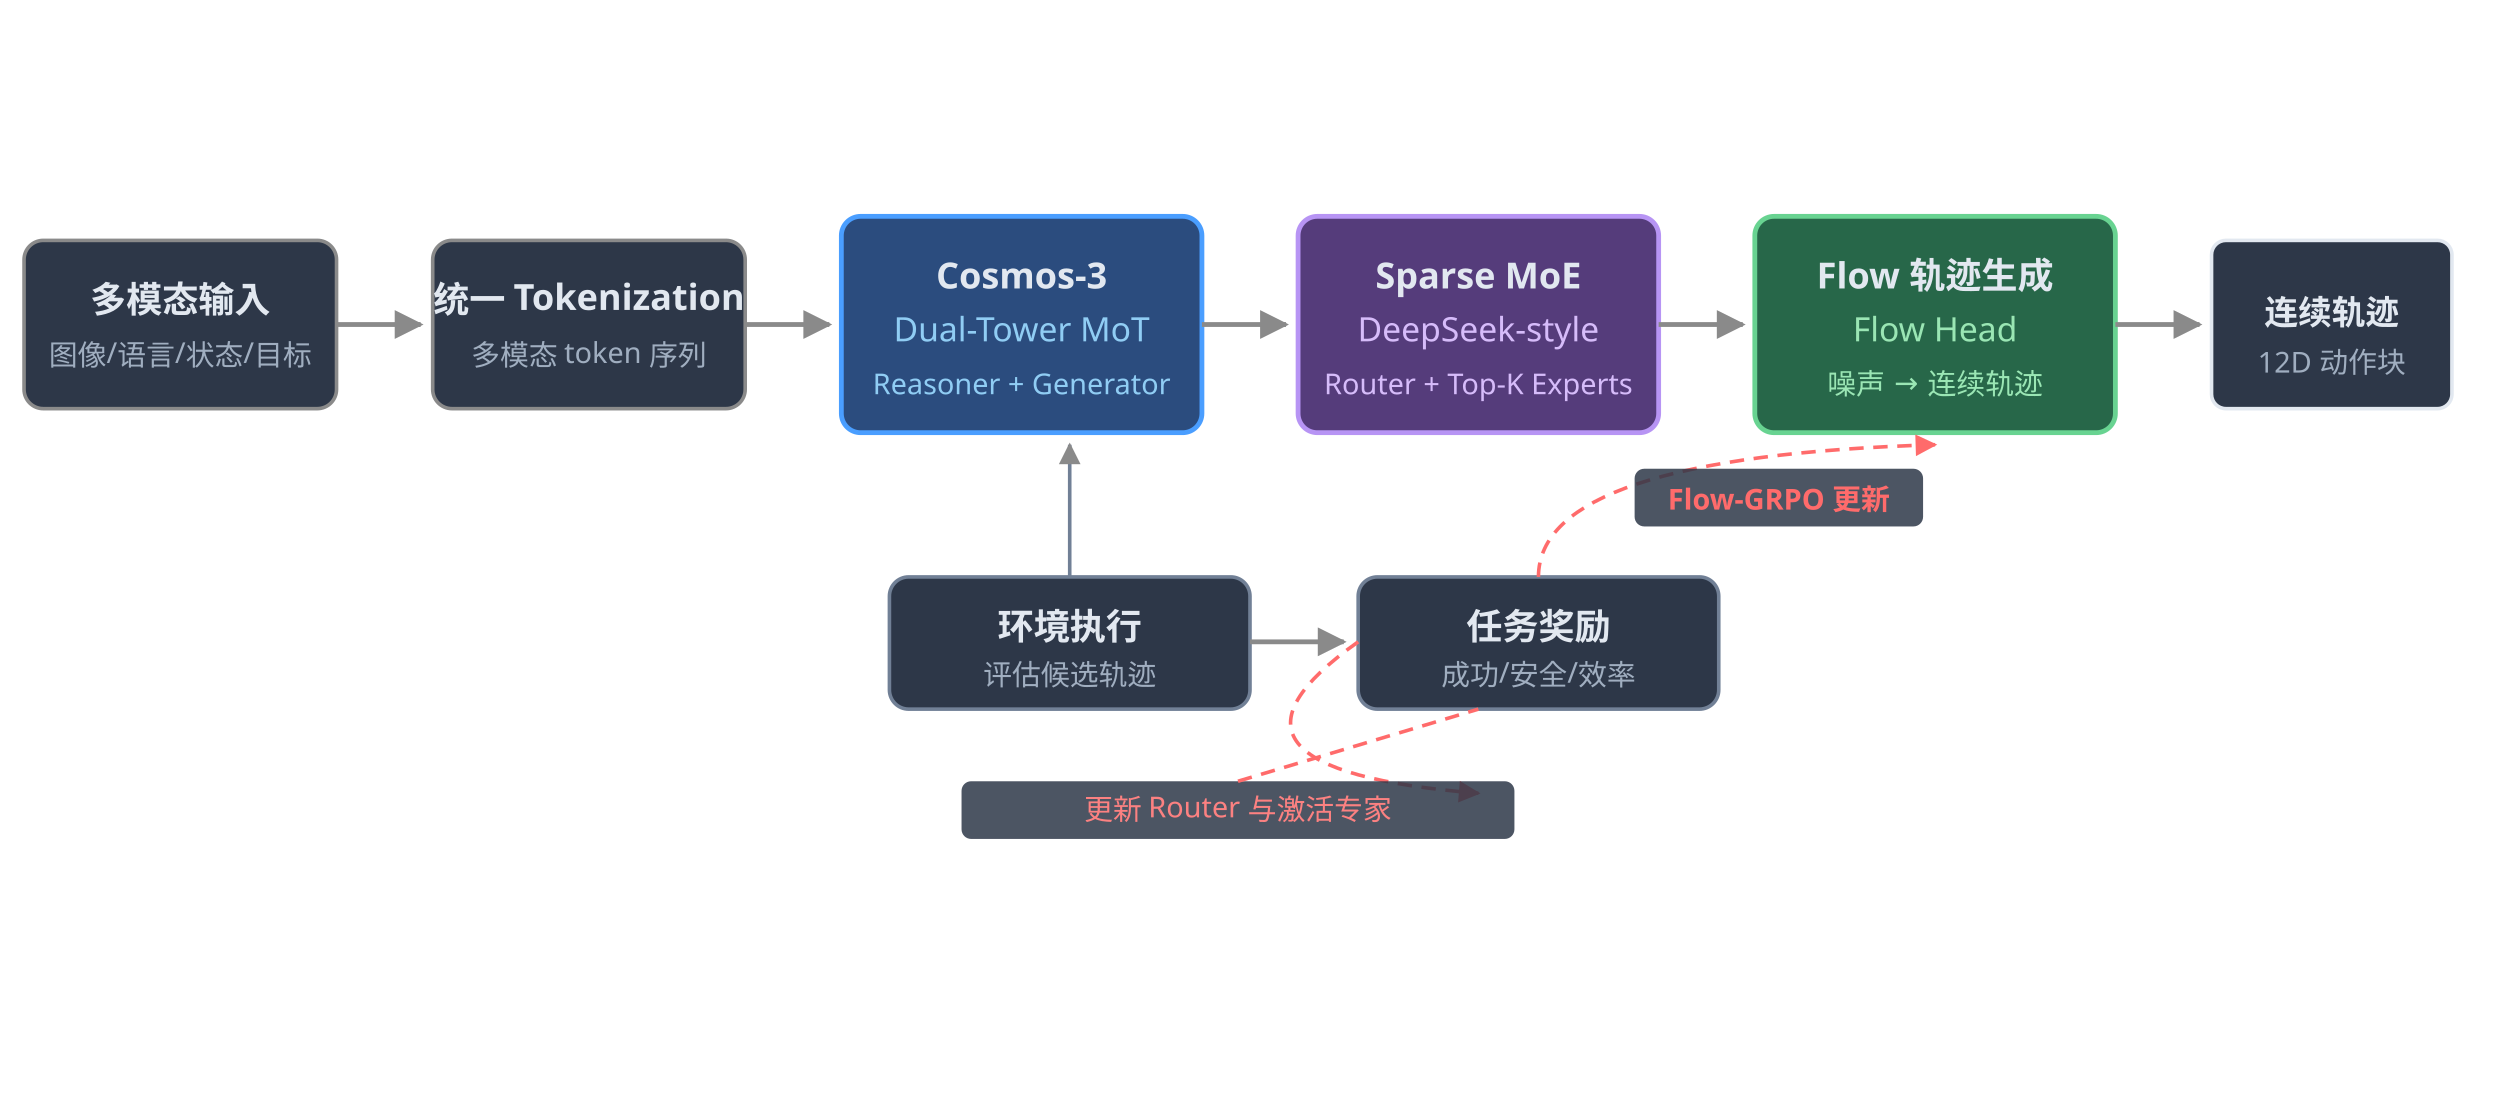
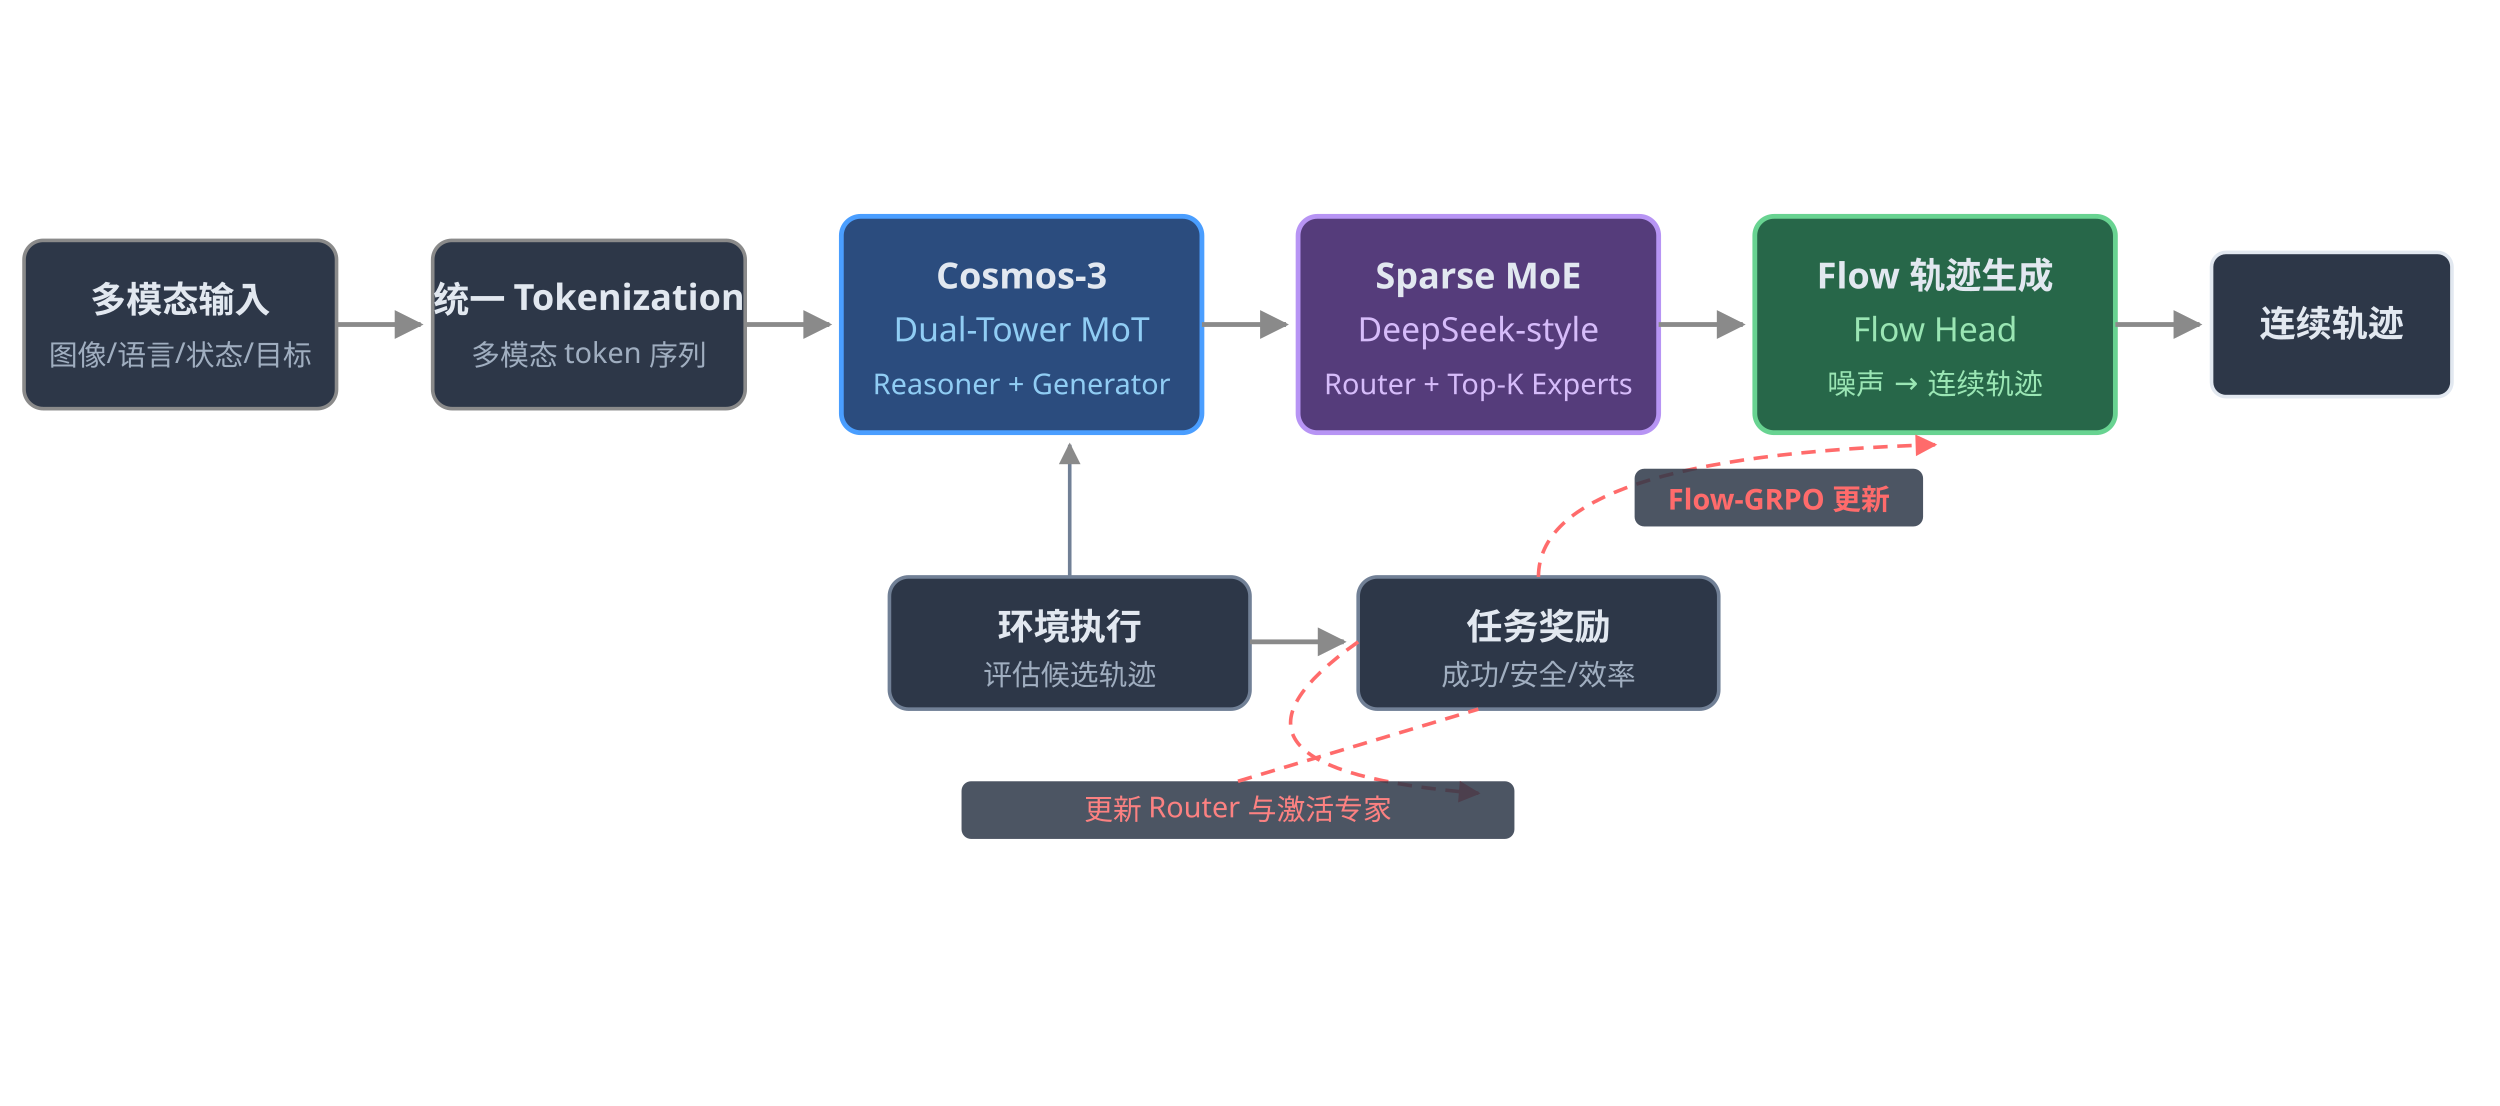
<svg xmlns="http://www.w3.org/2000/svg" viewBox="0 0 1040 460" font-family="sans-serif">
  <defs>
    <marker id="arr" viewBox="0 0 10 10" refX="9" refY="5" markerWidth="6" markerHeight="6" orient="auto">
      <path d="M0,0 L10,5 L0,10 Z" fill="#8a8a8a" />
    </marker>
    <marker id="arr-red" viewBox="0 0 10 10" refX="9" refY="5" markerWidth="6" markerHeight="6" orient="auto">
      <path d="M0,0 L10,5 L0,10 Z" fill="#ff6b6b" />
    </marker>
  </defs>
  <rect x="10" y="100" width="130" height="70" rx="8" fill="#2d3748" stroke="#8a8a8a" stroke-width="1.5" />
  <text x="75" y="130" text-anchor="middle" fill="#e2e8f0" font-size="15" font-weight="bold">多模态输入</text>
  <text x="75" y="152" text-anchor="middle" fill="#a0aec0" font-size="12">图像/语言/状态/目标</text>
  <line x1="140" y1="135" x2="175" y2="135" stroke="#8a8a8a" stroke-width="2" marker-end="url(#arr)" />
  <rect x="180" y="100" width="130" height="70" rx="8" fill="#2d3748" stroke="#8a8a8a" stroke-width="1.5" />
  <text x="245" y="130" text-anchor="middle" fill="#e2e8f0" font-size="15" font-weight="bold">统一 Tokenization</text>
  <text x="245" y="152" text-anchor="middle" fill="#a0aec0" font-size="12">多模态 token 序列</text>
  <line x1="310" y1="135" x2="345" y2="135" stroke="#8a8a8a" stroke-width="2" marker-end="url(#arr)" />
  <rect x="350" y="90" width="150" height="90" rx="8" fill="#2b4c7e" stroke="#4a9eff" stroke-width="2" />
  <text x="425" y="120" text-anchor="middle" fill="#e2e8f0" font-size="15" font-weight="bold">Cosmos-3</text>
  <text x="425" y="142" text-anchor="middle" fill="#90cdf4" font-size="14">Dual-Tower MoT</text>
  <text x="425" y="164" text-anchor="middle" fill="#90cdf4" font-size="12">Reasoner + Generator</text>
  <line x1="500" y1="135" x2="535" y2="135" stroke="#8a8a8a" stroke-width="2" marker-end="url(#arr)" />
  <rect x="540" y="90" width="150" height="90" rx="8" fill="#553c7b" stroke="#b794f4" stroke-width="2" />
  <text x="615" y="120" text-anchor="middle" fill="#e2e8f0" font-size="15" font-weight="bold">Sparse MoE</text>
  <text x="615" y="142" text-anchor="middle" fill="#d6bcfa" font-size="14">DeepSeek-style</text>
  <text x="615" y="164" text-anchor="middle" fill="#d6bcfa" font-size="12">Router + Top-K Experts</text>
  <line x1="690" y1="135" x2="725" y2="135" stroke="#8a8a8a" stroke-width="2" marker-end="url(#arr)" />
  <rect x="730" y="90" width="150" height="90" rx="8" fill="#276749" stroke="#68d391" stroke-width="2" />
  <text x="805" y="120" text-anchor="middle" fill="#e2e8f0" font-size="15" font-weight="bold">Flow 轨迹生成</text>
  <text x="805" y="142" text-anchor="middle" fill="#9ae6b4" font-size="14">Flow Head</text>
  <text x="805" y="164" text-anchor="middle" fill="#9ae6b4" font-size="12">噪声 → 连续轨迹</text>
  <line x1="880" y1="135" x2="915" y2="135" stroke="#8a8a8a" stroke-width="2" marker-end="url(#arr)" />
-   <rect x="920" y="100" width="100" height="70" rx="6" fill="#2d3748" stroke="#e2e8f0" stroke-width="1.5" />
-   <text x="970" y="135" text-anchor="middle" fill="#e2e8f0" font-size="14" font-weight="bold">连续轨迹</text>
-   <text x="970" y="155" text-anchor="middle" fill="#a0aec0" font-size="12">12D 动作块</text>
+   <rect x="920" y="105" width="100" height="60" rx="6" fill="#2d3748" stroke="#e2e8f0" stroke-width="1.5" />
+   <text x="970" y="140" text-anchor="middle" fill="#e2e8f0" font-size="15" font-weight="bold">连续轨迹</text>
  <rect x="370" y="240" width="150" height="55" rx="8" fill="#2d3748" stroke="#718096" stroke-width="1.5" />
  <text x="445" y="266" text-anchor="middle" fill="#e2e8f0" font-size="15" font-weight="bold">环境执行</text>
  <text x="445" y="285" text-anchor="middle" fill="#a0aec0" font-size="12">评估候选轨迹</text>
  <line x1="445" y1="240" x2="445" y2="185" stroke="#718096" stroke-width="1.5" marker-end="url(#arr)" />
  <line x1="520" y1="267" x2="559" y2="267" stroke="#8a8a8a" stroke-width="2" marker-end="url(#arr)" />
  <rect x="565" y="240" width="150" height="55" rx="8" fill="#2d3748" stroke="#718096" stroke-width="1.5" />
  <text x="640" y="266" text-anchor="middle" fill="#e2e8f0" font-size="15" font-weight="bold">任务奖励</text>
  <text x="640" y="285" text-anchor="middle" fill="#a0aec0" font-size="12">成功/安全/效率</text>
  <path d="M 640,240 Q 640,190 805,185" fill="none" stroke="#ff6b6b" stroke-width="1.5" stroke-dasharray="6,4" marker-end="url(#arr-red)" />
  <rect x="680" y="195" width="120" height="24" rx="4" fill="#2d3748" opacity="0.85" />
  <text x="740" y="212" text-anchor="middle" fill="#ff6b6b" font-size="12" font-weight="bold">Flow-GRPO 更新</text>
  <path d="M 565,267 Q 490,320 615,330" fill="none" stroke="#ff6b6b" stroke-width="1.5" stroke-dasharray="6,4" marker-end="url(#arr-red)" />
  <rect x="400" y="325" width="230" height="24" rx="4" fill="#2d3748" opacity="0.85" />
  <text x="515" y="341" text-anchor="middle" fill="#fc8181" font-size="12">更新 Router 与激活专家</text>
  <line x1="515" y1="325" x2="615" y2="295" stroke="#ff6b6b" stroke-width="1.5" stroke-dasharray="6,4" />
</svg>
